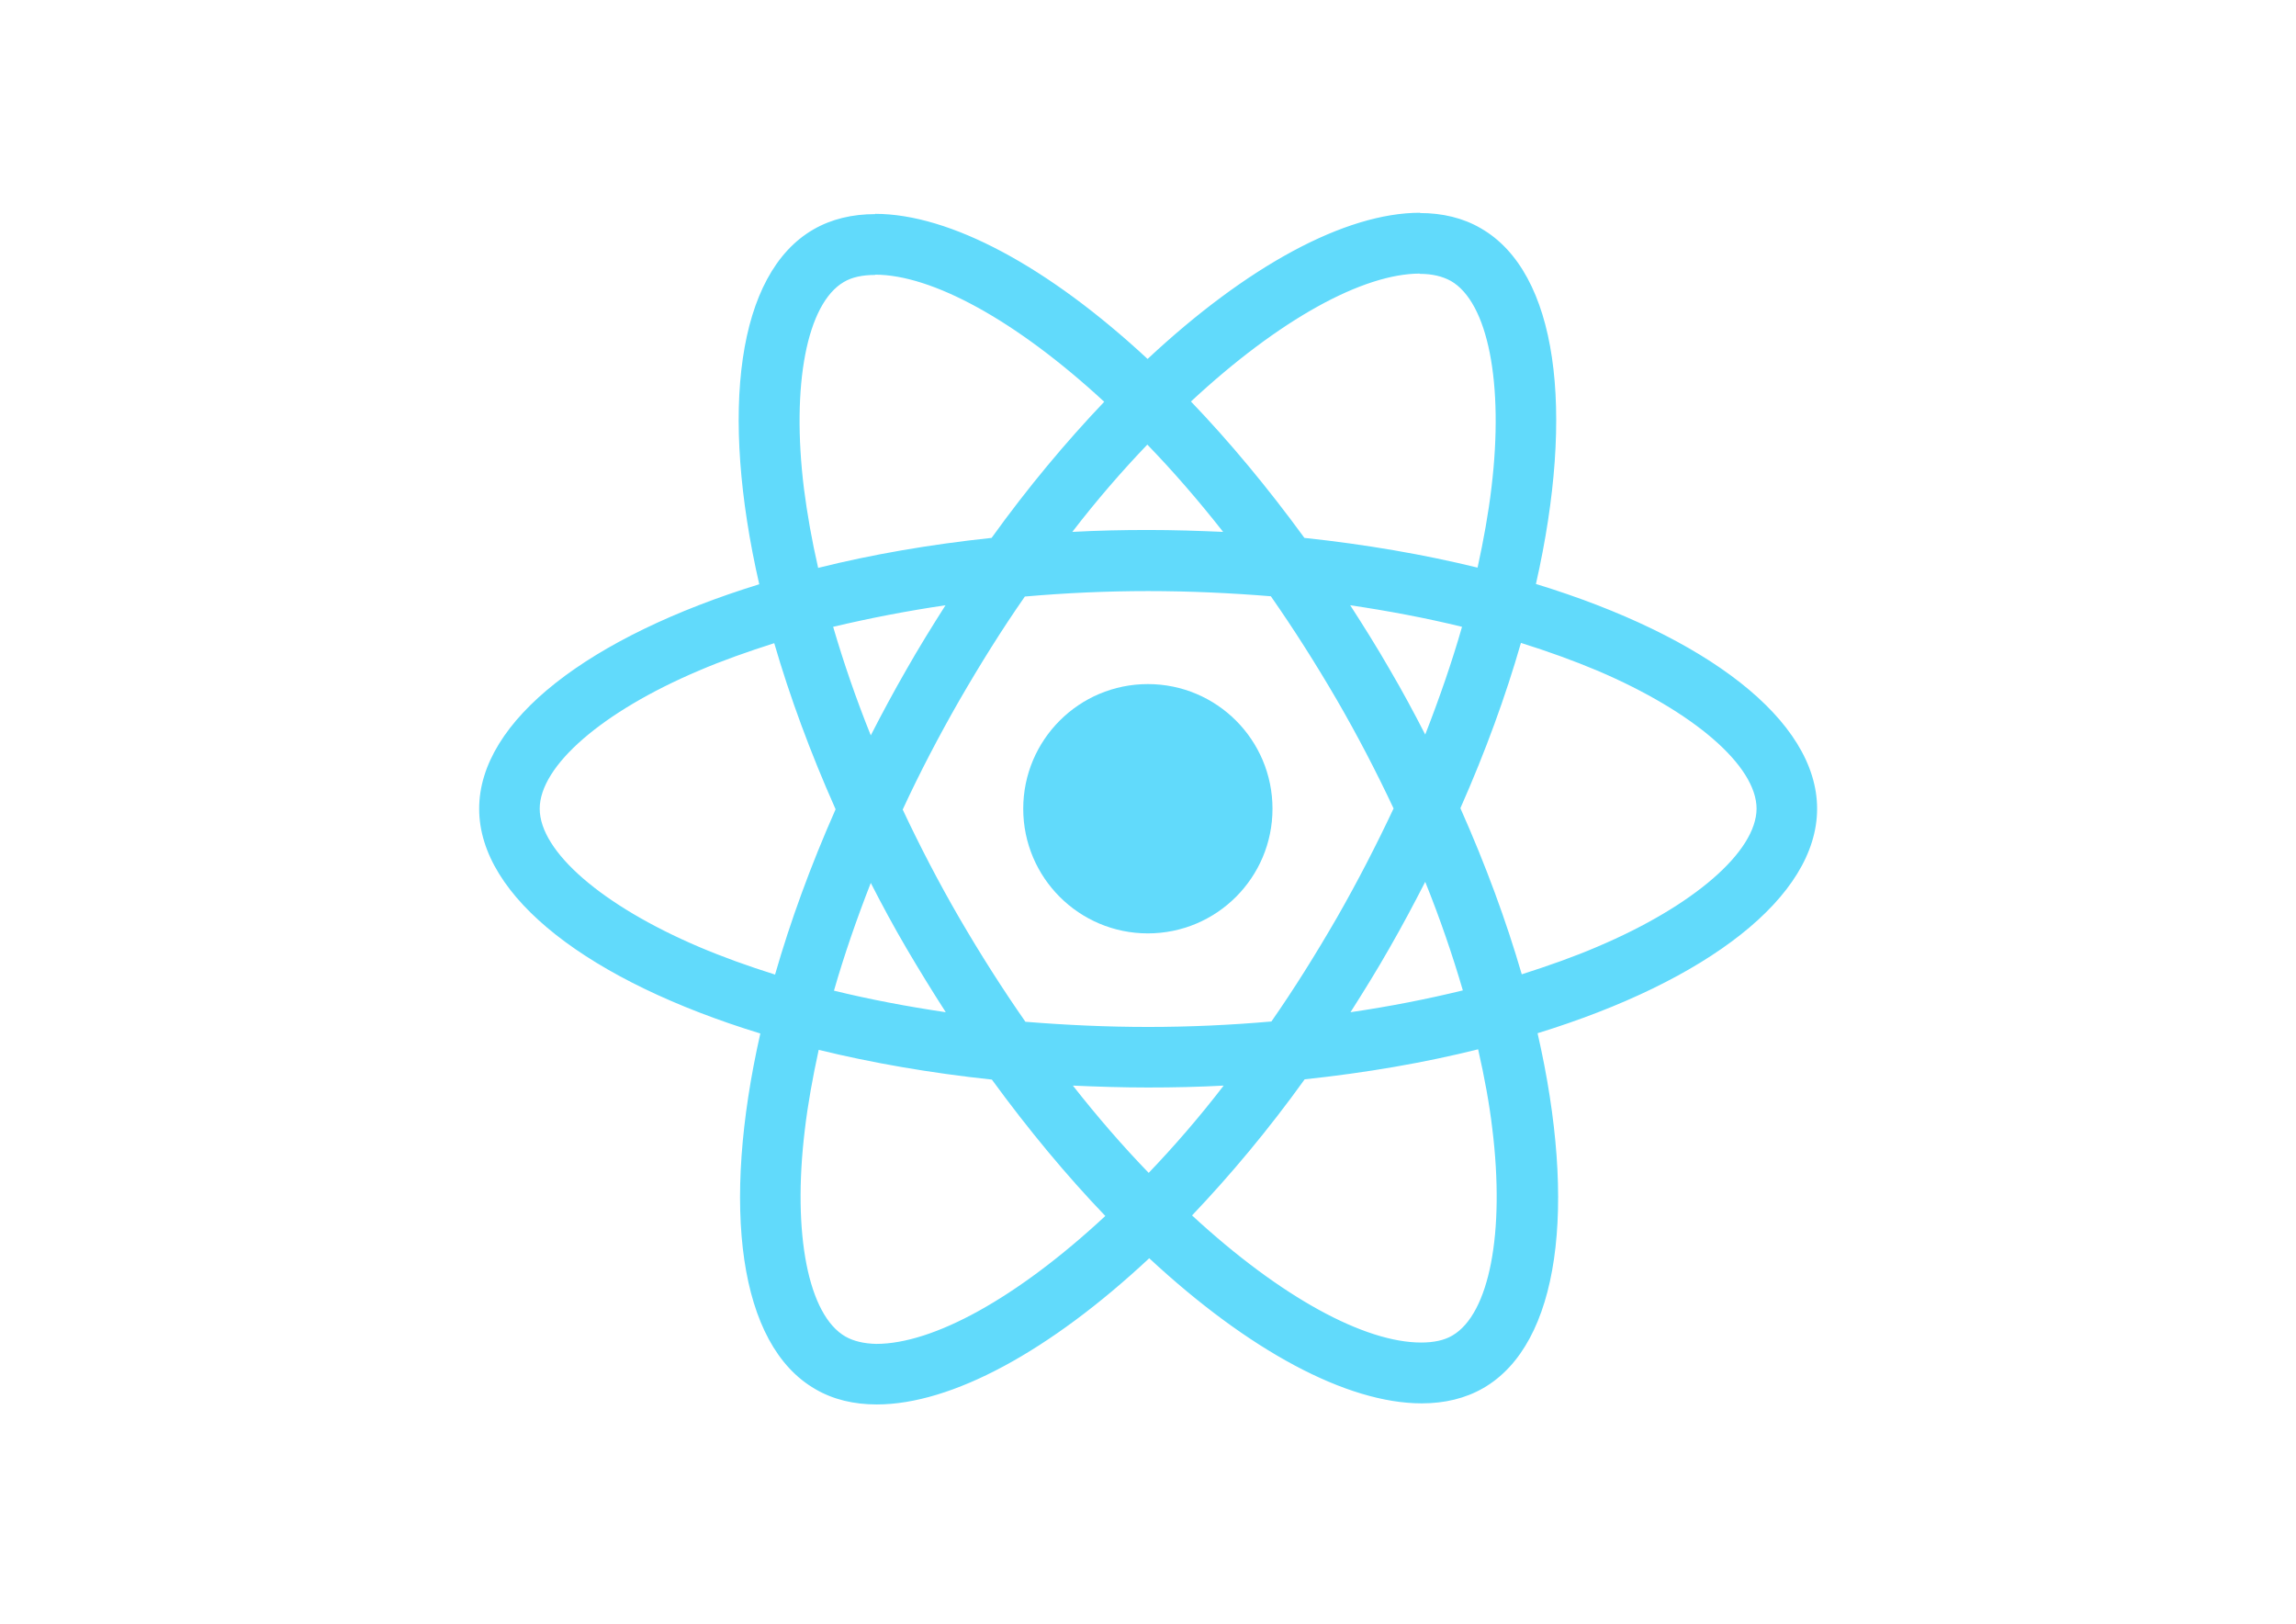
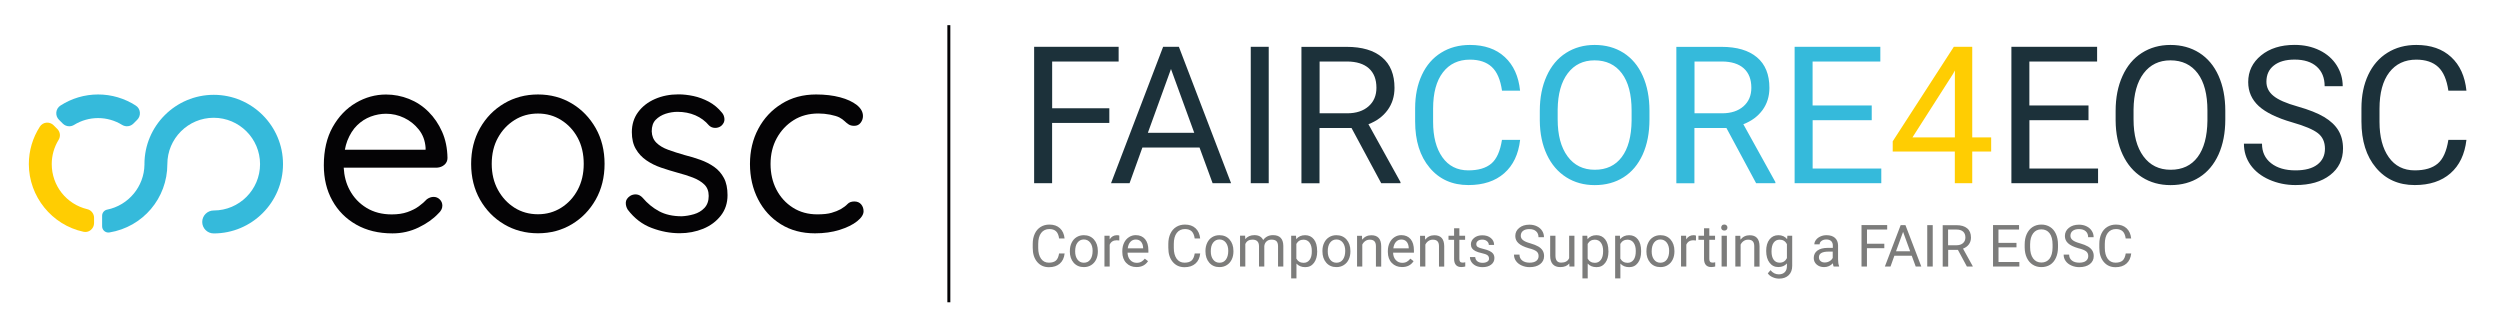
- <svg xmlns="http://www.w3.org/2000/svg" viewBox="0 0 841.9 595.3">
-   <g fill="#61DAFB">
-     <path d="M666.3 296.5c0-32.5-40.7-63.3-103.1-82.4 14.4-63.6 8-114.2-20.2-130.4-6.5-3.8-14.1-5.6-22.4-5.6v22.3c4.6 0 8.3.9 11.4 2.6 13.6 7.8 19.5 37.5 14.9 75.7-1.1 9.4-2.9 19.3-5.1 29.4-19.6-4.8-41-8.5-63.5-10.9-13.5-18.5-27.5-35.3-41.6-50 32.6-30.3 63.2-46.9 84-46.9V78c-27.5 0-63.5 19.6-99.9 53.6-36.4-33.8-72.4-53.2-99.9-53.2v22.3c20.7 0 51.4 16.5 84 46.6-14 14.7-28 31.4-41.3 49.9-22.6 2.4-44 6.1-63.6 11-2.3-10-4-19.7-5.2-29-4.7-38.2 1.1-67.9 14.6-75.8 3-1.8 6.9-2.6 11.5-2.6V78.5c-8.4 0-16 1.8-22.6 5.6-28.1 16.2-34.4 66.7-19.9 130.1-62.2 19.2-102.7 49.9-102.7 82.3 0 32.5 40.7 63.3 103.1 82.4-14.4 63.6-8 114.2 20.2 130.4 6.5 3.8 14.1 5.6 22.5 5.6 27.5 0 63.5-19.6 99.9-53.6 36.4 33.8 72.4 53.2 99.9 53.2 8.4 0 16-1.8 22.6-5.6 28.1-16.2 34.4-66.7 19.9-130.1 62-19.1 102.5-49.9 102.5-82.3zm-130.2-66.7c-3.7 12.9-8.3 26.2-13.5 39.5-4.1-8-8.4-16-13.1-24-4.6-8-9.5-15.8-14.4-23.4 14.2 2.1 27.9 4.7 41 7.9zm-45.8 106.5c-7.8 13.5-15.8 26.3-24.1 38.2-14.9 1.3-30 2-45.2 2-15.1 0-30.2-.7-45-1.9-8.3-11.9-16.4-24.6-24.2-38-7.6-13.1-14.5-26.4-20.8-39.8 6.2-13.4 13.2-26.8 20.7-39.9 7.8-13.5 15.8-26.3 24.1-38.2 14.9-1.3 30-2 45.2-2 15.1 0 30.2.7 45 1.9 8.3 11.9 16.4 24.6 24.2 38 7.6 13.1 14.5 26.4 20.8 39.8-6.3 13.4-13.2 26.8-20.7 39.9zm32.3-13c5.4 13.4 10 26.8 13.8 39.8-13.1 3.2-26.9 5.9-41.2 8 4.9-7.7 9.8-15.6 14.4-23.7 4.6-8 8.9-16.1 13-24.1zM421.2 430c-9.3-9.6-18.6-20.3-27.8-32 9 .4 18.2.7 27.5.7 9.4 0 18.7-.2 27.8-.7-9 11.7-18.3 22.4-27.5 32zm-74.4-58.9c-14.2-2.1-27.9-4.7-41-7.9 3.7-12.9 8.3-26.2 13.5-39.5 4.1 8 8.4 16 13.1 24 4.7 8 9.5 15.8 14.4 23.4zM420.7 163c9.3 9.6 18.6 20.3 27.8 32-9-.4-18.2-.7-27.5-.7-9.4 0-18.7.2-27.8.7 9-11.7 18.3-22.4 27.5-32zm-74 58.9c-4.9 7.7-9.8 15.6-14.4 23.7-4.6 8-8.9 16-13 24-5.4-13.4-10-26.8-13.8-39.8 13.1-3.1 26.9-5.8 41.2-7.9zm-90.5 125.2c-35.4-15.1-58.3-34.9-58.3-50.6 0-15.7 22.9-35.6 58.3-50.6 8.6-3.7 18-7 27.7-10.1 5.7 19.6 13.2 40 22.5 60.9-9.2 20.8-16.6 41.1-22.2 60.6-9.9-3.1-19.3-6.5-28-10.2zM310 490c-13.6-7.8-19.5-37.5-14.9-75.7 1.1-9.4 2.9-19.3 5.1-29.4 19.6 4.8 41 8.5 63.5 10.9 13.5 18.5 27.5 35.3 41.6 50-32.6 30.3-63.2 46.9-84 46.9-4.5-.1-8.3-1-11.3-2.7zm237.2-76.2c4.7 38.2-1.1 67.9-14.6 75.8-3 1.8-6.9 2.6-11.5 2.6-20.7 0-51.4-16.5-84-46.6 14-14.7 28-31.4 41.3-49.9 22.6-2.4 44-6.1 63.6-11 2.3 10.1 4.1 19.8 5.2 29.1zm38.5-66.7c-8.6 3.7-18 7-27.7 10.1-5.7-19.6-13.2-40-22.5-60.9 9.2-20.8 16.6-41.1 22.2-60.6 9.9 3.1 19.3 6.5 28.1 10.2 35.4 15.1 58.3 34.9 58.3 50.6-.1 15.7-23 35.6-58.4 50.6zM320.8 78.4z" />
-     <circle cx="420.9" cy="296.5" r="45.7" />
-     <path d="M520.5 78.1z" />
+ <svg xmlns="http://www.w3.org/2000/svg" version="1.1" id="Livello_1" x="0px" y="0px" viewBox="0 0 496.72 64" style="enable-background:new 0 0 496.72 64;" xml:space="preserve">
+   <style type="text/css">
+ 	.st0{fill:#040305;}
+ 	.st1{fill:#35BADB;}
+ 	.st2{fill:#FFCD02;}
+ 	.st3{fill:#1C313A;}
+ 	.st4{fill:#7C7C7B;}
+ </style>
+   <g>
+     <path class="st0" d="M70.95,24.9c0.8-0.78,1.7-1.36,2.71-1.74c1-0.37,2.02-0.56,3.04-0.56c1.26,0,2.46,0.27,3.6,0.82   c1.14,0.54,2.11,1.32,2.91,2.32c0.8,1,1.25,2.2,1.35,3.6v0.41H68.52c0.12-0.64,0.28-1.24,0.49-1.79   C69.51,26.7,70.15,25.68,70.95,24.9 M88.3,32.74c0.41-0.36,0.61-0.81,0.61-1.35c-0.03-1.94-0.39-3.68-1.07-5.21   c-0.68-1.53-1.58-2.86-2.71-3.98c-1.12-1.12-2.42-1.97-3.88-2.55c-1.46-0.58-2.98-0.87-4.55-0.87c-2.11,0-4.11,0.55-6,1.66   c-1.89,1.11-3.42,2.71-4.6,4.8c-1.17,2.09-1.76,4.62-1.76,7.59c0,2.66,0.56,5,1.69,7.02c1.12,2.03,2.71,3.62,4.75,4.78   c2.04,1.16,4.44,1.74,7.2,1.74c1.84,0,3.57-0.39,5.18-1.17c1.62-0.78,2.92-1.7,3.91-2.76c0.54-0.48,0.82-1,0.82-1.58   c0-0.48-0.17-0.89-0.51-1.23c-0.34-0.34-0.75-0.51-1.23-0.51c-0.44,0-0.89,0.15-1.33,0.46c-0.44,0.48-0.98,0.95-1.61,1.41   c-0.63,0.46-1.39,0.84-2.27,1.15c-0.89,0.31-1.92,0.46-3.11,0.46c-1.91,0-3.58-0.43-5.01-1.3c-1.43-0.87-2.55-2.05-3.35-3.55   c-0.7-1.3-1.09-2.78-1.18-4.44h18.57C87.41,33.27,87.89,33.09,88.3,32.74" />
+     <path class="st0" d="M115.98,32.56c0-1.97-0.4-3.7-1.2-5.18c-0.8-1.48-1.89-2.66-3.27-3.52c-1.38-0.87-2.92-1.3-4.62-1.3   c-1.74,0-3.29,0.43-4.67,1.3c-1.38,0.87-2.48,2.04-3.29,3.52c-0.82,1.48-1.23,3.21-1.23,5.18c0,1.94,0.41,3.66,1.23,5.16   c0.82,1.5,1.92,2.68,3.29,3.55c1.38,0.87,2.94,1.3,4.67,1.3c1.7,0,3.24-0.43,4.62-1.3c1.38-0.87,2.47-2.05,3.27-3.55   C115.58,36.22,115.98,34.5,115.98,32.56 M120.12,32.56c0,2.66-0.59,5.02-1.76,7.1c-1.18,2.08-2.76,3.71-4.75,4.9   c-1.99,1.19-4.23,1.79-6.72,1.79c-2.49,0-4.73-0.6-6.74-1.79c-2.01-1.19-3.6-2.83-4.78-4.9c-1.17-2.08-1.76-4.44-1.76-7.1   c0-2.66,0.59-5.02,1.76-7.1c1.18-2.08,2.77-3.71,4.78-4.9c2.01-1.19,4.26-1.79,6.74-1.79c2.49,0,4.73,0.6,6.72,1.79   c1.99,1.19,3.57,2.83,4.75,4.9C119.53,27.53,120.12,29.9,120.12,32.56" />
+     <path class="st0" d="M124.72,41.65c-0.27-0.44-0.4-0.91-0.38-1.41c0.02-0.49,0.3-0.93,0.84-1.3c0.37-0.24,0.79-0.34,1.25-0.31   c0.46,0.03,0.88,0.26,1.25,0.66c0.95,1.12,2.04,2.02,3.27,2.68c1.23,0.66,2.72,1,4.5,1c0.78-0.03,1.59-0.17,2.43-0.41   c0.83-0.24,1.53-0.66,2.09-1.25c0.56-0.6,0.84-1.39,0.84-2.38c0-0.95-0.29-1.71-0.87-2.27c-0.58-0.56-1.34-1.02-2.27-1.38   c-0.94-0.36-1.93-0.67-2.99-0.95c-1.12-0.31-2.23-0.65-3.32-1.02c-1.09-0.37-2.07-0.86-2.94-1.46c-0.87-0.6-1.57-1.34-2.09-2.25   c-0.53-0.9-0.79-2.02-0.79-3.35c0-1.53,0.42-2.86,1.25-3.98c0.83-1.12,1.95-1.99,3.35-2.6c1.4-0.61,2.94-0.92,4.65-0.92   c0.95,0,1.95,0.11,2.99,0.33c1.04,0.22,2.05,0.6,3.04,1.12c0.99,0.53,1.86,1.25,2.61,2.17c0.31,0.34,0.48,0.77,0.51,1.28   c0.03,0.51-0.19,0.97-0.66,1.38c-0.38,0.27-0.79,0.4-1.25,0.38c-0.46-0.02-0.84-0.18-1.15-0.48c-0.75-0.89-1.66-1.56-2.73-2.02   c-1.07-0.46-2.26-0.69-3.55-0.69c-0.78,0-1.57,0.13-2.35,0.38c-0.78,0.26-1.44,0.66-1.97,1.2s-0.79,1.31-0.79,2.3   c0.03,0.92,0.34,1.67,0.92,2.25c0.58,0.58,1.36,1.05,2.35,1.41c0.99,0.36,2.08,0.71,3.27,1.05c1.09,0.27,2.14,0.59,3.14,0.95   c1,0.36,1.92,0.83,2.73,1.4c0.82,0.58,1.46,1.32,1.94,2.22c0.48,0.9,0.71,2.04,0.71,3.4c0,1.57-0.44,2.92-1.33,4.06   c-0.89,1.14-2.05,2.01-3.5,2.61c-1.45,0.59-3.01,0.89-4.67,0.89c-1.87,0-3.73-0.35-5.57-1.05   C127.63,44.6,126.04,43.39,124.72,41.65" />
+     <path class="st0" d="M162.16,18.77c1.77,0,3.35,0.19,4.75,0.56c1.4,0.37,2.5,0.89,3.32,1.53c0.82,0.65,1.23,1.38,1.23,2.2   c0,0.48-0.15,0.92-0.46,1.33c-0.31,0.41-0.73,0.61-1.28,0.61c-0.44,0-0.81-0.09-1.1-0.28c-0.29-0.19-0.56-0.41-0.82-0.66   c-0.26-0.26-0.61-0.5-1.05-0.74c-0.41-0.2-1-0.38-1.79-0.54c-0.78-0.15-1.57-0.23-2.35-0.23c-1.87,0-3.52,0.44-4.93,1.33   c-1.41,0.89-2.53,2.08-3.35,3.58c-0.82,1.5-1.23,3.2-1.23,5.11c0,1.91,0.39,3.61,1.17,5.11c0.78,1.5,1.87,2.69,3.27,3.58   c1.4,0.89,3.01,1.33,4.85,1.33c1.19,0,2.14-0.1,2.84-0.31c0.7-0.2,1.3-0.44,1.81-0.72c0.58-0.34,1.03-0.68,1.35-1.02   c0.32-0.34,0.77-0.51,1.35-0.51c0.58,0,1.03,0.19,1.35,0.56c0.32,0.38,0.49,0.83,0.49,1.38c0,0.65-0.43,1.31-1.28,1.99   c-0.85,0.68-2.01,1.25-3.47,1.71c-1.47,0.46-3.1,0.69-4.9,0.69c-2.59,0-4.85-0.6-6.79-1.81c-1.94-1.21-3.45-2.86-4.52-4.95   c-1.07-2.09-1.61-4.44-1.61-7.02c0-2.59,0.55-4.92,1.66-7c1.11-2.08,2.65-3.73,4.62-4.95C157.29,19.38,159.57,18.77,162.16,18.77" />
+     <path class="st1" d="M26.98,20.98c-2.24-1.45-4.83-2.21-7.49-2.21c-2.67,0-5.26,0.77-7.49,2.21c-0.46,0.3-0.75,0.78-0.81,1.32   c-0.06,0.56,0.13,1.1,0.53,1.5l0.75,0.75c0.36,0.36,0.82,0.54,1.29,0.54c0.33,0,0.65-0.09,0.95-0.27c1.44-0.89,3.09-1.36,4.78-1.36   c1.69,0,3.34,0.47,4.78,1.36c0.72,0.44,1.64,0.33,2.24-0.27l0.75-0.75c0.4-0.4,0.59-0.94,0.53-1.5   C27.73,21.75,27.44,21.27,26.98,20.98" />
+     <path class="st2" d="M17.37,41.57c-4.18-0.99-7.09-4.68-7.09-8.97c0-1.7,0.47-3.37,1.37-4.82c0.42-0.69,0.32-1.57-0.26-2.15   l-0.75-0.75c-0.38-0.38-0.91-0.56-1.44-0.51c-0.52,0.06-0.99,0.34-1.27,0.78c-1.44,2.22-2.2,4.8-2.2,7.45   c0,6.44,4.57,12.1,10.86,13.45c0.12,0.03,0.24,0.04,0.36,0.04c0.39,0,0.77-0.13,1.08-0.39c0.42-0.34,0.66-0.84,0.66-1.38v-1.05   C18.69,42.47,18.13,41.75,17.37,41.57" />
+     <path class="st1" d="M42.47,18.84c-7.59,0-13.77,6.18-13.77,13.77l0.01,0.06l-0.01,0.07c-0.06,4.32-3.18,8.06-7.41,8.91   c-0.58,0.11-1,0.63-1,1.21v2.1c0,0.37,0.16,0.72,0.44,0.95c0.27,0.23,0.63,0.33,0.99,0.28c6.68-1.09,11.53-6.81,11.53-13.58   c0-5.08,4.13-9.21,9.21-9.21c5.08,0,9.21,4.13,9.21,9.21c0,5.08-4.13,9.21-9.21,9.21c-1.25,0-2.28,1.02-2.28,2.28   c0,1.25,1.02,2.28,2.28,2.28c7.59,0,13.77-6.18,13.77-13.77C56.24,25.01,50.06,18.84,42.47,18.84" />
+     <polygon class="st0" points="188.23,60.06 188.82,60.06 188.82,5 188.23,5 188.23,60.06  " />
+     <path class="st3" d="M414.95,20.95h-11.74v-8.73h13.46V9.3h-17.03v27.1h17.22v-2.92h-13.64v-9.6h11.74V20.95L414.95,20.95z    M442.14,22.01c0-2.64-0.45-4.96-1.34-6.95c-0.89-1.99-2.17-3.51-3.82-4.56c-1.66-1.05-3.57-1.57-5.74-1.57   c-2.13,0-4.03,0.53-5.69,1.59c-1.66,1.06-2.94,2.59-3.84,4.59c-0.91,2-1.36,4.3-1.36,6.91v1.95c0.02,2.56,0.49,4.81,1.4,6.75   c0.91,1.94,2.19,3.44,3.84,4.49c1.65,1.05,3.54,1.57,5.68,1.57c2.18,0,4.1-0.52,5.73-1.56c1.64-1.04,2.9-2.55,3.8-4.53   c0.89-1.98,1.34-4.3,1.34-6.95V22.01L442.14,22.01z M438.59,23.98c-0.04,3.14-0.69,5.55-1.95,7.23c-1.26,1.68-3.05,2.52-5.36,2.52   c-2.3,0-4.1-0.89-5.41-2.67c-1.31-1.78-1.96-4.23-1.96-7.34v-1.99c0.04-3.05,0.7-5.44,2-7.16c1.3-1.72,3.07-2.58,5.33-2.58   c2.32,0,4.13,0.86,5.42,2.58c1.29,1.72,1.93,4.18,1.93,7.4V23.98L438.59,23.98z M460.55,26.47c0.93,0.73,1.39,1.75,1.39,3.08   c0,1.33-0.5,2.38-1.51,3.15c-1.01,0.77-2.45,1.15-4.34,1.15c-2.02,0-3.64-0.47-4.85-1.42c-1.21-0.95-1.81-2.24-1.81-3.88h-3.59   c0,1.58,0.44,2.98,1.31,4.22c0.88,1.24,2.12,2.22,3.73,2.93c1.61,0.71,3.35,1.07,5.21,1.07c2.87,0,5.16-0.66,6.87-1.98   c1.71-1.32,2.57-3.08,2.57-5.28c0-1.38-0.31-2.57-0.92-3.59c-0.61-1.02-1.56-1.91-2.83-2.67c-1.27-0.76-3.03-1.46-5.29-2.1   c-2.25-0.63-3.85-1.33-4.78-2.1c-0.94-0.76-1.4-1.7-1.4-2.81c0-1.38,0.49-2.46,1.48-3.23c0.99-0.78,2.36-1.17,4.12-1.17   c1.9,0,3.37,0.47,4.41,1.41c1.04,0.94,1.56,2.23,1.56,3.88h3.59c0-1.5-0.4-2.88-1.2-4.15c-0.8-1.27-1.93-2.26-3.39-2.98   c-1.46-0.72-3.12-1.08-4.98-1.08c-2.73,0-4.95,0.7-6.65,2.09c-1.71,1.4-2.56,3.16-2.56,5.3c0,1.89,0.7,3.47,2.09,4.76   c1.4,1.28,3.63,2.37,6.69,3.25C457.93,25.02,459.62,25.74,460.55,26.47L460.55,26.47z M486.46,27.8c-0.35,2.23-1.05,3.8-2.11,4.7   c-1.06,0.9-2.58,1.35-4.57,1.35c-2.21,0-3.93-0.87-5.16-2.61c-1.23-1.74-1.84-4.08-1.84-7.02v-2.63c0-3.12,0.65-5.52,1.94-7.21   c1.3-1.69,3.09-2.53,5.37-2.53c1.86,0,3.31,0.49,4.35,1.46c1.04,0.97,1.71,2.54,2.02,4.7h3.59c-0.29-2.84-1.3-5.07-3.03-6.67   c-1.74-1.61-4.04-2.41-6.92-2.41c-2.17,0-4.08,0.51-5.73,1.54c-1.65,1.02-2.93,2.49-3.83,4.4c-0.9,1.91-1.35,4.13-1.35,6.64v2.61   c0,3.85,0.96,6.92,2.89,9.21c1.93,2.3,4.49,3.44,7.7,3.44c2.95,0,5.32-0.78,7.1-2.34c1.78-1.56,2.84-3.77,3.17-6.64H486.46   L486.46,27.8z" />
+     <path class="st2" d="M391.87,9.3h-3.67l-12.14,18.78v2.03h12.34v6.29h3.46v-6.29h3.76V27.3h-3.76V9.3L391.87,9.3z M388,14.75   l0.41-0.74V27.3h-8.43L388,14.75L388,14.75z" />
+     <path class="st1" d="M298.42,27.8c-0.35,2.23-1.05,3.8-2.11,4.7c-1.06,0.9-2.58,1.35-4.57,1.35c-2.21,0-3.93-0.87-5.16-2.61   c-1.23-1.74-1.84-4.08-1.84-7.02v-2.63c0-3.12,0.65-5.52,1.95-7.21c1.3-1.69,3.09-2.53,5.37-2.53c1.86,0,3.31,0.49,4.35,1.46   s1.71,2.54,2.02,4.7h3.59c-0.29-2.84-1.3-5.07-3.03-6.67c-1.74-1.61-4.05-2.41-6.92-2.41c-2.17,0-4.08,0.51-5.73,1.54   c-1.65,1.02-2.93,2.49-3.82,4.4c-0.9,1.91-1.35,4.13-1.35,6.64v2.61c0,3.85,0.96,6.92,2.89,9.21c1.93,2.3,4.49,3.44,7.7,3.44   c2.95,0,5.32-0.78,7.1-2.34c1.78-1.56,2.84-3.77,3.17-6.64H298.42L298.42,27.8z M327.73,22.01c0-2.64-0.45-4.96-1.34-6.95   c-0.89-1.99-2.17-3.51-3.82-4.56c-1.66-1.05-3.57-1.57-5.74-1.57c-2.13,0-4.03,0.53-5.69,1.59c-1.66,1.06-2.94,2.59-3.84,4.59   c-0.91,2-1.36,4.3-1.36,6.91v1.95c0.02,2.56,0.49,4.81,1.4,6.75c0.91,1.94,2.19,3.44,3.84,4.49c1.65,1.05,3.54,1.57,5.68,1.57   c2.18,0,4.09-0.52,5.73-1.56c1.64-1.04,2.9-2.55,3.8-4.53c0.89-1.98,1.34-4.3,1.34-6.95V22.01L327.73,22.01z M324.18,23.98   c-0.04,3.14-0.69,5.55-1.96,7.23c-1.26,1.68-3.05,2.52-5.36,2.52c-2.3,0-4.1-0.89-5.41-2.67c-1.31-1.78-1.96-4.23-1.96-7.34v-1.99   c0.04-3.05,0.7-5.44,2-7.16c1.3-1.72,3.07-2.58,5.33-2.58c2.32,0,4.13,0.86,5.42,2.58c1.29,1.72,1.94,4.18,1.94,7.4V23.98   L324.18,23.98z M348.92,36.4h3.83v-0.22l-6.37-11.5c1.63-0.62,2.89-1.56,3.81-2.81c0.91-1.25,1.37-2.72,1.37-4.41   c0-2.66-0.82-4.68-2.47-6.07c-1.65-1.39-3.99-2.08-7.05-2.08h-8.97v27.1h3.59V25.43h6.36L348.92,36.4L348.92,36.4z M336.67,12.22   h5.47c1.89,0.01,3.33,0.47,4.33,1.36c1,0.9,1.5,2.18,1.5,3.86c0,1.54-0.52,2.77-1.57,3.69c-1.05,0.92-2.46,1.38-4.23,1.38h-5.49   V12.22L336.67,12.22z M371.88,20.95h-11.74v-8.73h13.46V9.3h-17.03v27.1h17.22v-2.92h-13.64v-9.6h11.74V20.95L371.88,20.95z" />
+     <path class="st3" d="M220.42,21.51h-11.37v-9.29h13.21V9.3h-16.79v27.1h3.57V24.43h11.37V21.51L220.42,21.51z M240.93,36.4h3.67   L234.23,9.3h-3.13l-10.35,27.1h3.68l2.55-7.09h11.35L240.93,36.4L240.93,36.4z M232.66,13.71l4.62,12.67h-9.21L232.66,13.71   L232.66,13.71z M252.08,9.3h-3.57v27.1h3.57V9.3L252.08,9.3z M274.43,36.4h3.83v-0.22l-6.37-11.5c1.63-0.62,2.9-1.56,3.81-2.81   c0.91-1.25,1.37-2.72,1.37-4.41c0-2.66-0.82-4.68-2.47-6.07c-1.64-1.39-3.99-2.08-7.05-2.08h-8.97v27.1h3.59V25.43h6.36   L274.43,36.4L274.43,36.4z M262.18,12.22h5.47c1.89,0.01,3.33,0.47,4.33,1.36c1,0.9,1.5,2.18,1.5,3.86c0,1.54-0.52,2.77-1.57,3.69   c-1.05,0.92-2.46,1.38-4.23,1.38h-5.49V12.22L262.18,12.22z" />
+     <path class="st4" d="M210.43,50.35c-0.11,0.68-0.32,1.15-0.64,1.43c-0.32,0.27-0.78,0.41-1.39,0.41c-0.67,0-1.19-0.26-1.56-0.79   c-0.37-0.53-0.56-1.24-0.56-2.13v-0.8c0-0.95,0.2-1.68,0.59-2.19c0.39-0.51,0.94-0.77,1.63-0.77c0.57,0,1.01,0.15,1.32,0.44   c0.32,0.29,0.52,0.77,0.61,1.43h1.09c-0.09-0.86-0.39-1.54-0.92-2.03c-0.53-0.49-1.23-0.73-2.1-0.73c-0.66,0-1.24,0.16-1.74,0.47   c-0.5,0.31-0.89,0.76-1.16,1.34c-0.27,0.58-0.41,1.25-0.41,2.02v0.79c0,1.17,0.29,2.1,0.88,2.8c0.59,0.7,1.37,1.05,2.34,1.05   c0.9,0,1.62-0.24,2.16-0.71c0.54-0.47,0.86-1.14,0.96-2.02H210.43L210.43,50.35z M212.56,49.92c0,0.95,0.26,1.71,0.77,2.29   c0.52,0.58,1.19,0.86,2.02,0.86c0.55,0,1.04-0.13,1.46-0.4c0.42-0.26,0.75-0.63,0.98-1.11c0.23-0.47,0.34-1.01,0.34-1.6v-0.07   c0-0.96-0.26-1.72-0.77-2.3c-0.51-0.58-1.19-0.86-2.02-0.86c-0.54,0-1.02,0.13-1.44,0.39c-0.42,0.26-0.75,0.63-0.98,1.11   c-0.24,0.48-0.35,1.02-0.35,1.62V49.92L212.56,49.92z M214.09,48.2c0.32-0.41,0.73-0.62,1.25-0.62c0.53,0,0.95,0.21,1.27,0.62   c0.32,0.42,0.48,0.96,0.48,1.63c0,0.75-0.16,1.33-0.47,1.75c-0.31,0.42-0.73,0.62-1.27,0.62c-0.53,0-0.95-0.21-1.26-0.62   c-0.31-0.41-0.47-0.96-0.47-1.63C213.62,49.2,213.77,48.61,214.09,48.2L214.09,48.2z M222.4,46.81c-0.11-0.05-0.26-0.08-0.46-0.08   c-0.63,0-1.11,0.27-1.46,0.82l-0.02-0.71h-1.02v6.12h1.04v-4.34c0.24-0.58,0.71-0.88,1.4-0.88c0.18,0,0.36,0.01,0.51,0.04V46.81   L222.4,46.81z M228.1,51.89l-0.64-0.5c-0.19,0.25-0.42,0.45-0.67,0.6c-0.26,0.15-0.57,0.23-0.94,0.23c-0.52,0-0.95-0.19-1.29-0.56   c-0.34-0.37-0.51-0.86-0.53-1.46h4.14v-0.44c0-0.98-0.22-1.73-0.66-2.25c-0.44-0.52-1.06-0.79-1.85-0.79   c-0.49,0-0.94,0.13-1.35,0.4c-0.42,0.27-0.74,0.64-0.97,1.12c-0.23,0.48-0.35,1.02-0.35,1.63v0.19c0,0.91,0.26,1.64,0.78,2.18   c0.52,0.54,1.19,0.82,2.02,0.82C226.82,53.07,227.58,52.68,228.1,51.89L228.1,51.89L228.1,51.89z M226.7,48.02   c0.26,0.29,0.4,0.7,0.43,1.24v0.08h-3.06c0.07-0.55,0.24-0.98,0.53-1.29c0.29-0.31,0.64-0.46,1.06-0.46   C226.1,47.59,226.44,47.73,226.7,48.02L226.7,48.02z M237.38,50.35c-0.11,0.68-0.32,1.15-0.64,1.43c-0.32,0.27-0.78,0.41-1.39,0.41   c-0.67,0-1.19-0.26-1.57-0.79c-0.37-0.53-0.56-1.24-0.56-2.13v-0.8c0-0.95,0.2-1.68,0.59-2.19c0.39-0.51,0.94-0.77,1.63-0.77   c0.56,0,1.01,0.15,1.32,0.44c0.31,0.29,0.52,0.77,0.61,1.43h1.09c-0.09-0.86-0.39-1.54-0.92-2.03c-0.53-0.49-1.23-0.73-2.1-0.73   c-0.66,0-1.24,0.16-1.74,0.47c-0.5,0.31-0.89,0.76-1.16,1.34c-0.27,0.58-0.41,1.25-0.41,2.02v0.79c0,1.17,0.29,2.1,0.88,2.8   c0.59,0.7,1.37,1.05,2.34,1.05c0.9,0,1.62-0.24,2.16-0.71c0.54-0.47,0.86-1.14,0.96-2.02H237.38L237.38,50.35z M239.51,49.92   c0,0.95,0.26,1.71,0.77,2.29c0.51,0.58,1.19,0.86,2.01,0.86c0.55,0,1.04-0.13,1.46-0.4c0.42-0.26,0.75-0.63,0.98-1.11   c0.23-0.47,0.34-1.01,0.34-1.6v-0.07c0-0.96-0.26-1.72-0.77-2.3c-0.51-0.58-1.19-0.86-2.02-0.86c-0.54,0-1.02,0.13-1.44,0.39   c-0.42,0.26-0.75,0.63-0.98,1.11c-0.23,0.48-0.35,1.02-0.35,1.62V49.92L239.51,49.92z M241.04,48.2c0.32-0.41,0.73-0.62,1.25-0.62   c0.53,0,0.95,0.21,1.27,0.62c0.32,0.42,0.48,0.96,0.48,1.63c0,0.75-0.16,1.33-0.47,1.75c-0.31,0.42-0.73,0.62-1.27,0.62   c-0.53,0-0.95-0.21-1.26-0.62c-0.32-0.41-0.47-0.96-0.47-1.63C240.56,49.2,240.72,48.61,241.04,48.2L241.04,48.2z M246.38,46.84   v6.12h1.05v-4.47c0.25-0.58,0.72-0.88,1.41-0.88c0.87,0,1.31,0.44,1.31,1.33v4.01h1.05V48.9c0.04-0.39,0.19-0.7,0.45-0.94   c0.26-0.23,0.58-0.35,0.97-0.35c0.47,0,0.81,0.11,1.01,0.32c0.2,0.22,0.3,0.54,0.3,0.98v4.04h1.05v-4.1   c-0.02-1.42-0.7-2.13-2.05-2.13c-0.45,0-0.83,0.09-1.16,0.27s-0.59,0.42-0.79,0.71c-0.31-0.66-0.89-0.98-1.75-0.98   c-0.76,0-1.37,0.26-1.81,0.79l-0.03-0.68H246.38L246.38,46.84z M261.7,49.87c0-0.99-0.21-1.76-0.64-2.31   c-0.43-0.55-1.01-0.83-1.74-0.83c-0.76,0-1.35,0.26-1.77,0.79l-0.05-0.68h-0.96v8.47h1.05v-2.94c0.43,0.47,1.01,0.71,1.75,0.71   c0.73,0,1.3-0.28,1.73-0.85c0.42-0.57,0.64-1.32,0.64-2.25V49.87L261.7,49.87z M260.21,51.62c-0.3,0.4-0.69,0.6-1.2,0.6   c-0.64,0-1.12-0.28-1.44-0.84v-2.92c0.32-0.56,0.79-0.84,1.42-0.84c0.51,0,0.92,0.2,1.21,0.6c0.29,0.4,0.44,0.94,0.44,1.63   C260.66,50.63,260.51,51.22,260.21,51.62L260.21,51.62z M262.75,49.92c0,0.95,0.26,1.71,0.77,2.29c0.51,0.58,1.19,0.86,2.01,0.86   c0.55,0,1.04-0.13,1.46-0.4c0.42-0.26,0.75-0.63,0.98-1.11c0.23-0.47,0.34-1.01,0.34-1.6v-0.07c0-0.96-0.26-1.72-0.77-2.3   c-0.51-0.58-1.19-0.86-2.02-0.86c-0.54,0-1.02,0.13-1.44,0.39c-0.42,0.26-0.75,0.63-0.98,1.11c-0.24,0.48-0.35,1.02-0.35,1.62   V49.92L262.75,49.92z M264.28,48.2c0.32-0.41,0.73-0.62,1.25-0.62c0.53,0,0.95,0.21,1.27,0.62c0.32,0.42,0.48,0.96,0.48,1.63   c0,0.75-0.16,1.33-0.47,1.75c-0.31,0.42-0.73,0.62-1.27,0.62c-0.53,0-0.95-0.21-1.26-0.62c-0.32-0.41-0.47-0.96-0.47-1.63   C263.8,49.2,263.96,48.61,264.28,48.2L264.28,48.2z M269.63,46.84v6.12h1.04V48.6c0.14-0.29,0.34-0.53,0.6-0.71   c0.26-0.18,0.55-0.27,0.89-0.27c0.42,0,0.73,0.11,0.92,0.32c0.2,0.21,0.3,0.54,0.3,0.98v4.05h1.05v-4.04   c-0.01-1.46-0.66-2.19-1.96-2.19c-0.75,0-1.36,0.29-1.83,0.88l-0.03-0.77H269.63L269.63,46.84z M280.86,51.89l-0.64-0.5   c-0.19,0.25-0.42,0.45-0.67,0.6c-0.26,0.15-0.57,0.23-0.94,0.23c-0.52,0-0.95-0.19-1.29-0.56c-0.34-0.37-0.51-0.86-0.53-1.46h4.14   v-0.44c0-0.98-0.22-1.73-0.66-2.25c-0.44-0.52-1.06-0.79-1.85-0.79c-0.49,0-0.94,0.13-1.35,0.4c-0.42,0.27-0.74,0.64-0.97,1.12   c-0.23,0.48-0.35,1.02-0.35,1.63v0.19c0,0.91,0.26,1.64,0.78,2.18c0.52,0.54,1.2,0.82,2.02,0.82   C279.58,53.07,280.35,52.68,280.86,51.89L280.86,51.89L280.86,51.89z M279.47,48.02c0.26,0.29,0.4,0.7,0.43,1.24v0.08h-3.06   c0.07-0.55,0.24-0.98,0.53-1.29c0.29-0.31,0.64-0.46,1.06-0.46C278.86,47.59,279.21,47.73,279.47,48.02L279.47,48.02z    M282.15,46.84v6.12h1.05V48.6c0.14-0.29,0.34-0.53,0.6-0.71c0.26-0.18,0.55-0.27,0.89-0.27c0.42,0,0.73,0.11,0.92,0.32   c0.2,0.21,0.3,0.54,0.3,0.98v4.05h1.04v-4.04c-0.01-1.46-0.66-2.19-1.96-2.19c-0.75,0-1.36,0.29-1.83,0.88l-0.03-0.77H282.15   L282.15,46.84z M288.91,45.36v1.48h-1.11v0.81h1.11v3.79c0,0.52,0.12,0.92,0.36,1.2c0.24,0.28,0.59,0.42,1.06,0.42   c0.26,0,0.53-0.04,0.8-0.11v-0.84c-0.21,0.05-0.38,0.07-0.5,0.07c-0.25,0-0.42-0.06-0.52-0.18c-0.1-0.12-0.15-0.31-0.15-0.55v-3.8   h1.14v-0.81h-1.14v-1.48H288.91L288.91,45.36z M295.52,51.98c-0.24,0.16-0.56,0.24-0.95,0.24c-0.43,0-0.77-0.1-1.04-0.31   c-0.26-0.21-0.4-0.48-0.42-0.83h-1.05c0,0.36,0.11,0.7,0.32,1.01c0.21,0.31,0.51,0.55,0.88,0.73c0.38,0.17,0.81,0.26,1.3,0.26   c0.7,0,1.27-0.16,1.7-0.49c0.44-0.33,0.66-0.77,0.66-1.31c0-0.33-0.08-0.61-0.23-0.83c-0.16-0.23-0.4-0.42-0.72-0.58   c-0.32-0.16-0.75-0.3-1.27-0.42c-0.52-0.12-0.88-0.24-1.08-0.37c-0.2-0.13-0.3-0.32-0.3-0.57c0-0.27,0.11-0.48,0.32-0.65   c0.21-0.17,0.51-0.25,0.89-0.25c0.37,0,0.67,0.1,0.92,0.31c0.24,0.21,0.36,0.45,0.36,0.74h1.05c0-0.56-0.22-1.02-0.65-1.37   c-0.43-0.36-0.99-0.54-1.69-0.54c-0.66,0-1.2,0.17-1.63,0.52c-0.42,0.35-0.64,0.77-0.64,1.27c0,0.3,0.07,0.56,0.22,0.78   c0.15,0.22,0.38,0.41,0.69,0.57c0.31,0.16,0.73,0.29,1.26,0.41c0.53,0.11,0.9,0.25,1.11,0.4c0.21,0.16,0.32,0.38,0.32,0.66   C295.88,51.6,295.76,51.82,295.52,51.98L295.52,51.98z M305.28,49.94c0.28,0.22,0.42,0.53,0.42,0.94c0,0.4-0.15,0.72-0.46,0.96   c-0.31,0.23-0.74,0.35-1.32,0.35c-0.61,0-1.1-0.14-1.47-0.43c-0.37-0.29-0.55-0.68-0.55-1.18h-1.09c0,0.48,0.13,0.91,0.4,1.28   c0.27,0.38,0.64,0.67,1.13,0.89c0.49,0.22,1.02,0.33,1.58,0.33c0.87,0,1.57-0.2,2.09-0.6c0.52-0.4,0.78-0.94,0.78-1.6   c0-0.42-0.09-0.78-0.28-1.09c-0.19-0.31-0.47-0.58-0.86-0.81c-0.39-0.23-0.92-0.44-1.61-0.64c-0.68-0.19-1.17-0.4-1.45-0.64   c-0.29-0.23-0.43-0.52-0.43-0.85c0-0.42,0.15-0.75,0.45-0.98c0.3-0.24,0.72-0.35,1.25-0.35c0.58,0,1.02,0.14,1.34,0.43   c0.32,0.29,0.48,0.68,0.48,1.18h1.09c0-0.46-0.12-0.88-0.36-1.26c-0.24-0.38-0.59-0.69-1.03-0.9c-0.44-0.22-0.95-0.33-1.51-0.33   c-0.83,0-1.5,0.21-2.02,0.64c-0.52,0.42-0.78,0.96-0.78,1.61c0,0.57,0.21,1.05,0.64,1.44c0.42,0.39,1.1,0.72,2.03,0.99   C304.49,49.5,305,49.72,305.28,49.94L305.28,49.94z M311.82,52.96h1v-6.12h-1.05v4.45c-0.26,0.6-0.8,0.89-1.59,0.89   c-0.75,0-1.13-0.46-1.13-1.39v-3.95H308v3.98c0,0.74,0.18,1.3,0.52,1.68c0.34,0.38,0.84,0.57,1.49,0.57c0.79,0,1.38-0.24,1.79-0.72   L311.82,52.96L311.82,52.96z M319.57,49.87c0-0.99-0.21-1.76-0.64-2.31c-0.43-0.55-1.01-0.83-1.74-0.83   c-0.76,0-1.35,0.26-1.77,0.79l-0.05-0.68h-0.96v8.47h1.05v-2.94c0.42,0.47,1.01,0.71,1.75,0.71c0.73,0,1.3-0.28,1.73-0.85   c0.43-0.57,0.64-1.32,0.64-2.25V49.87L319.57,49.87z M318.08,51.62c-0.3,0.4-0.69,0.6-1.2,0.6c-0.64,0-1.12-0.28-1.43-0.84v-2.92   c0.32-0.56,0.79-0.84,1.42-0.84c0.51,0,0.92,0.2,1.21,0.6c0.29,0.4,0.44,0.94,0.44,1.63C318.53,50.63,318.38,51.22,318.08,51.62   L318.08,51.62z M326.07,49.87c0-0.99-0.21-1.76-0.64-2.31c-0.43-0.55-1.01-0.83-1.74-0.83c-0.76,0-1.35,0.26-1.78,0.79l-0.05-0.68   h-0.95v8.47h1.04v-2.94c0.43,0.47,1.01,0.71,1.75,0.71c0.73,0,1.3-0.28,1.73-0.85c0.43-0.57,0.64-1.32,0.64-2.25V49.87   L326.07,49.87z M324.58,51.62c-0.3,0.4-0.7,0.6-1.2,0.6c-0.64,0-1.12-0.28-1.44-0.84v-2.92c0.32-0.56,0.79-0.84,1.42-0.84   c0.51,0,0.92,0.2,1.21,0.6c0.29,0.4,0.44,0.94,0.44,1.63C325.02,50.63,324.87,51.22,324.58,51.62L324.58,51.62z M327.12,49.92   c0,0.95,0.26,1.71,0.77,2.29c0.51,0.58,1.19,0.86,2.02,0.86c0.55,0,1.04-0.13,1.46-0.4c0.42-0.26,0.75-0.63,0.98-1.11   c0.23-0.47,0.34-1.01,0.34-1.6v-0.07c0-0.96-0.26-1.72-0.77-2.3c-0.51-0.58-1.19-0.86-2.02-0.86c-0.54,0-1.02,0.13-1.44,0.39   c-0.42,0.26-0.75,0.63-0.98,1.11c-0.24,0.48-0.35,1.02-0.35,1.62V49.92L327.12,49.92z M328.64,48.2c0.32-0.41,0.73-0.62,1.25-0.62   c0.53,0,0.95,0.21,1.27,0.62c0.32,0.42,0.48,0.96,0.48,1.63c0,0.75-0.16,1.33-0.47,1.75c-0.31,0.42-0.74,0.62-1.27,0.62   c-0.53,0-0.95-0.21-1.26-0.62c-0.32-0.41-0.47-0.96-0.47-1.63C328.17,49.2,328.33,48.61,328.64,48.2L328.64,48.2z M336.95,46.81   c-0.11-0.05-0.26-0.08-0.46-0.08c-0.63,0-1.11,0.27-1.46,0.82l-0.02-0.71H334v6.12h1.05v-4.34c0.25-0.58,0.71-0.88,1.4-0.88   c0.19,0,0.36,0.01,0.52,0.04V46.81L336.95,46.81z M338.57,45.36v1.48h-1.11v0.81h1.11v3.79c0,0.52,0.12,0.92,0.36,1.2   c0.24,0.28,0.59,0.42,1.06,0.42c0.26,0,0.53-0.04,0.8-0.11v-0.84c-0.21,0.05-0.38,0.07-0.5,0.07c-0.25,0-0.42-0.06-0.52-0.18   c-0.1-0.12-0.15-0.31-0.15-0.55v-3.8h1.14v-0.81h-1.14v-1.48H338.57L338.57,45.36z M343.11,46.84h-1.05v6.12h1.05V46.84   L343.11,46.84z M342.14,45.64c0.1,0.11,0.26,0.17,0.46,0.17c0.2,0,0.36-0.06,0.46-0.17c0.1-0.11,0.16-0.25,0.16-0.42   c0-0.17-0.05-0.31-0.16-0.43c-0.11-0.12-0.26-0.18-0.46-0.18c-0.2,0-0.36,0.06-0.46,0.18c-0.1,0.12-0.16,0.26-0.16,0.43   C341.98,45.39,342.03,45.53,342.14,45.64L342.14,45.64z M344.79,46.84v6.12h1.05V48.6c0.14-0.29,0.34-0.53,0.6-0.71   c0.26-0.18,0.55-0.27,0.89-0.27c0.42,0,0.73,0.11,0.92,0.32c0.2,0.21,0.3,0.54,0.3,0.98v4.05h1.05v-4.04   c-0.01-1.46-0.66-2.19-1.96-2.19c-0.75,0-1.36,0.29-1.83,0.88l-0.03-0.77H344.79L344.79,46.84z M351.59,52.2   c0.44,0.58,1.02,0.86,1.74,0.86c0.72,0,1.29-0.24,1.71-0.72v0.53c0,0.52-0.14,0.92-0.43,1.21c-0.29,0.29-0.68,0.43-1.19,0.43   c-0.65,0-1.2-0.28-1.64-0.83l-0.54,0.63c0.22,0.33,0.54,0.59,0.97,0.77c0.42,0.19,0.85,0.28,1.29,0.28c0.79,0,1.42-0.23,1.89-0.68   c0.47-0.46,0.7-1.08,0.7-1.87v-5.97h-0.96l-0.05,0.68c-0.42-0.53-1-0.79-1.75-0.79c-0.73,0-1.31,0.28-1.75,0.84   c-0.44,0.56-0.66,1.32-0.66,2.28C350.92,50.84,351.15,51.63,351.59,52.2L351.59,52.2z M352.41,48.21c0.29-0.4,0.68-0.59,1.19-0.59   c0.64,0,1.12,0.29,1.44,0.88v2.79c-0.31,0.6-0.79,0.9-1.45,0.9c-0.51,0-0.91-0.2-1.19-0.59c-0.28-0.39-0.42-0.94-0.42-1.63   C351.98,49.19,352.12,48.6,352.41,48.21L352.41,48.21z M365.41,52.96v-0.09c-0.14-0.33-0.21-0.78-0.21-1.34v-2.81   c-0.02-0.62-0.22-1.1-0.62-1.46c-0.4-0.35-0.95-0.53-1.66-0.53c-0.44,0-0.85,0.08-1.22,0.25c-0.37,0.17-0.67,0.39-0.88,0.68   c-0.22,0.28-0.33,0.58-0.33,0.88h1.05c0-0.27,0.13-0.5,0.38-0.68c0.25-0.19,0.57-0.28,0.94-0.28c0.43,0,0.75,0.11,0.97,0.32   c0.22,0.22,0.33,0.51,0.33,0.87v0.48h-1.02c-0.88,0-1.56,0.18-2.04,0.53c-0.48,0.35-0.73,0.85-0.73,1.48c0,0.52,0.19,0.96,0.58,1.3   c0.39,0.34,0.88,0.51,1.48,0.51c0.67,0,1.25-0.25,1.74-0.76c0.04,0.31,0.09,0.52,0.15,0.64H365.41L365.41,52.96z M361.73,51.88   c-0.22-0.18-0.33-0.44-0.33-0.77c0-0.75,0.64-1.12,1.92-1.12h0.82v1.25c-0.13,0.27-0.35,0.49-0.64,0.66   c-0.29,0.17-0.61,0.25-0.93,0.25C362.23,52.16,361.95,52.07,361.73,51.88L361.73,51.88z M374.4,48.43h-3.45v-2.82h4.01v-0.89h-5.1   v8.23h1.08v-3.63h3.45V48.43L374.4,48.43z M380.63,52.96h1.11l-3.15-8.23h-0.95l-3.14,8.23h1.12l0.77-2.15h3.45L380.63,52.96   L380.63,52.96z M378.12,46.07l1.4,3.85h-2.8L378.12,46.07L378.12,46.07z M384.01,44.73h-1.09v8.23h1.09V44.73L384.01,44.73z    M390.8,52.96h1.16v-0.07l-1.93-3.49c0.49-0.19,0.88-0.47,1.16-0.85c0.28-0.38,0.42-0.83,0.42-1.34c0-0.81-0.25-1.42-0.75-1.84   c-0.5-0.42-1.21-0.63-2.14-0.63h-2.73v8.23h1.09v-3.33h1.93L390.8,52.96L390.8,52.96z M387.08,45.61h1.66   c0.57,0,1.01,0.14,1.31,0.41c0.3,0.27,0.45,0.66,0.45,1.17c0,0.47-0.16,0.84-0.48,1.12c-0.32,0.28-0.75,0.42-1.29,0.42h-1.67V45.61   L387.08,45.61z M400.64,48.26h-3.57v-2.65h4.09v-0.89h-5.17v8.23h5.23v-0.89h-4.14v-2.92h3.57V48.26L400.64,48.26z M408.9,48.59   c0-0.8-0.14-1.51-0.41-2.11c-0.27-0.6-0.66-1.07-1.16-1.38c-0.5-0.32-1.08-0.48-1.74-0.48c-0.65,0-1.22,0.16-1.73,0.48   c-0.5,0.32-0.89,0.79-1.17,1.39s-0.41,1.31-0.41,2.1v0.59c0.01,0.78,0.15,1.46,0.43,2.05c0.28,0.59,0.67,1.04,1.17,1.36   c0.5,0.32,1.08,0.48,1.72,0.48c0.66,0,1.24-0.16,1.74-0.47c0.5-0.32,0.88-0.78,1.15-1.38c0.27-0.6,0.41-1.3,0.41-2.11V48.59   L408.9,48.59z M407.82,49.19c-0.01,0.95-0.21,1.69-0.59,2.2c-0.39,0.51-0.93,0.77-1.63,0.77c-0.7,0-1.24-0.27-1.64-0.81   c-0.4-0.54-0.6-1.28-0.6-2.23v-0.6c0.01-0.93,0.21-1.65,0.61-2.17c0.39-0.52,0.93-0.78,1.62-0.78c0.7,0,1.25,0.26,1.64,0.78   c0.39,0.52,0.59,1.27,0.59,2.25V49.19L407.82,49.19z M414.49,49.94c0.28,0.22,0.42,0.53,0.42,0.94c0,0.4-0.15,0.72-0.46,0.96   c-0.3,0.23-0.74,0.35-1.32,0.35c-0.61,0-1.11-0.14-1.47-0.43c-0.37-0.29-0.55-0.68-0.55-1.18h-1.09c0,0.48,0.13,0.91,0.4,1.28   c0.27,0.38,0.64,0.67,1.13,0.89c0.49,0.22,1.02,0.33,1.58,0.33c0.87,0,1.57-0.2,2.09-0.6c0.52-0.4,0.78-0.94,0.78-1.6   c0-0.42-0.09-0.78-0.28-1.09c-0.19-0.31-0.47-0.58-0.86-0.81c-0.39-0.23-0.92-0.44-1.61-0.64c-0.68-0.19-1.17-0.4-1.45-0.64   c-0.29-0.23-0.43-0.52-0.43-0.85c0-0.42,0.15-0.75,0.45-0.98c0.3-0.24,0.72-0.35,1.25-0.35c0.58,0,1.02,0.14,1.34,0.43   c0.32,0.29,0.48,0.68,0.48,1.18h1.09c0-0.46-0.12-0.88-0.37-1.26c-0.24-0.38-0.59-0.69-1.03-0.9c-0.44-0.22-0.95-0.33-1.51-0.33   c-0.83,0-1.5,0.21-2.02,0.64c-0.52,0.42-0.78,0.96-0.78,1.61c0,0.57,0.21,1.05,0.63,1.44c0.42,0.39,1.1,0.72,2.03,0.99   C413.7,49.5,414.21,49.72,414.49,49.94L414.49,49.94z M422.36,50.35c-0.11,0.68-0.32,1.15-0.64,1.43   c-0.32,0.27-0.79,0.41-1.39,0.41c-0.67,0-1.19-0.26-1.57-0.79c-0.37-0.53-0.56-1.24-0.56-2.13v-0.8c0-0.95,0.2-1.68,0.59-2.19   c0.39-0.51,0.94-0.77,1.63-0.77c0.56,0,1.01,0.15,1.32,0.44c0.32,0.29,0.52,0.77,0.61,1.43h1.09c-0.09-0.86-0.39-1.54-0.92-2.03   c-0.53-0.49-1.23-0.73-2.1-0.73c-0.66,0-1.24,0.16-1.74,0.47c-0.5,0.31-0.89,0.76-1.16,1.34c-0.27,0.58-0.41,1.25-0.41,2.02v0.79   c0,1.17,0.29,2.1,0.88,2.8c0.59,0.7,1.36,1.05,2.34,1.05c0.9,0,1.62-0.24,2.16-0.71c0.54-0.47,0.86-1.14,0.96-2.02H422.36   L422.36,50.35z" />
  </g>
</svg>
